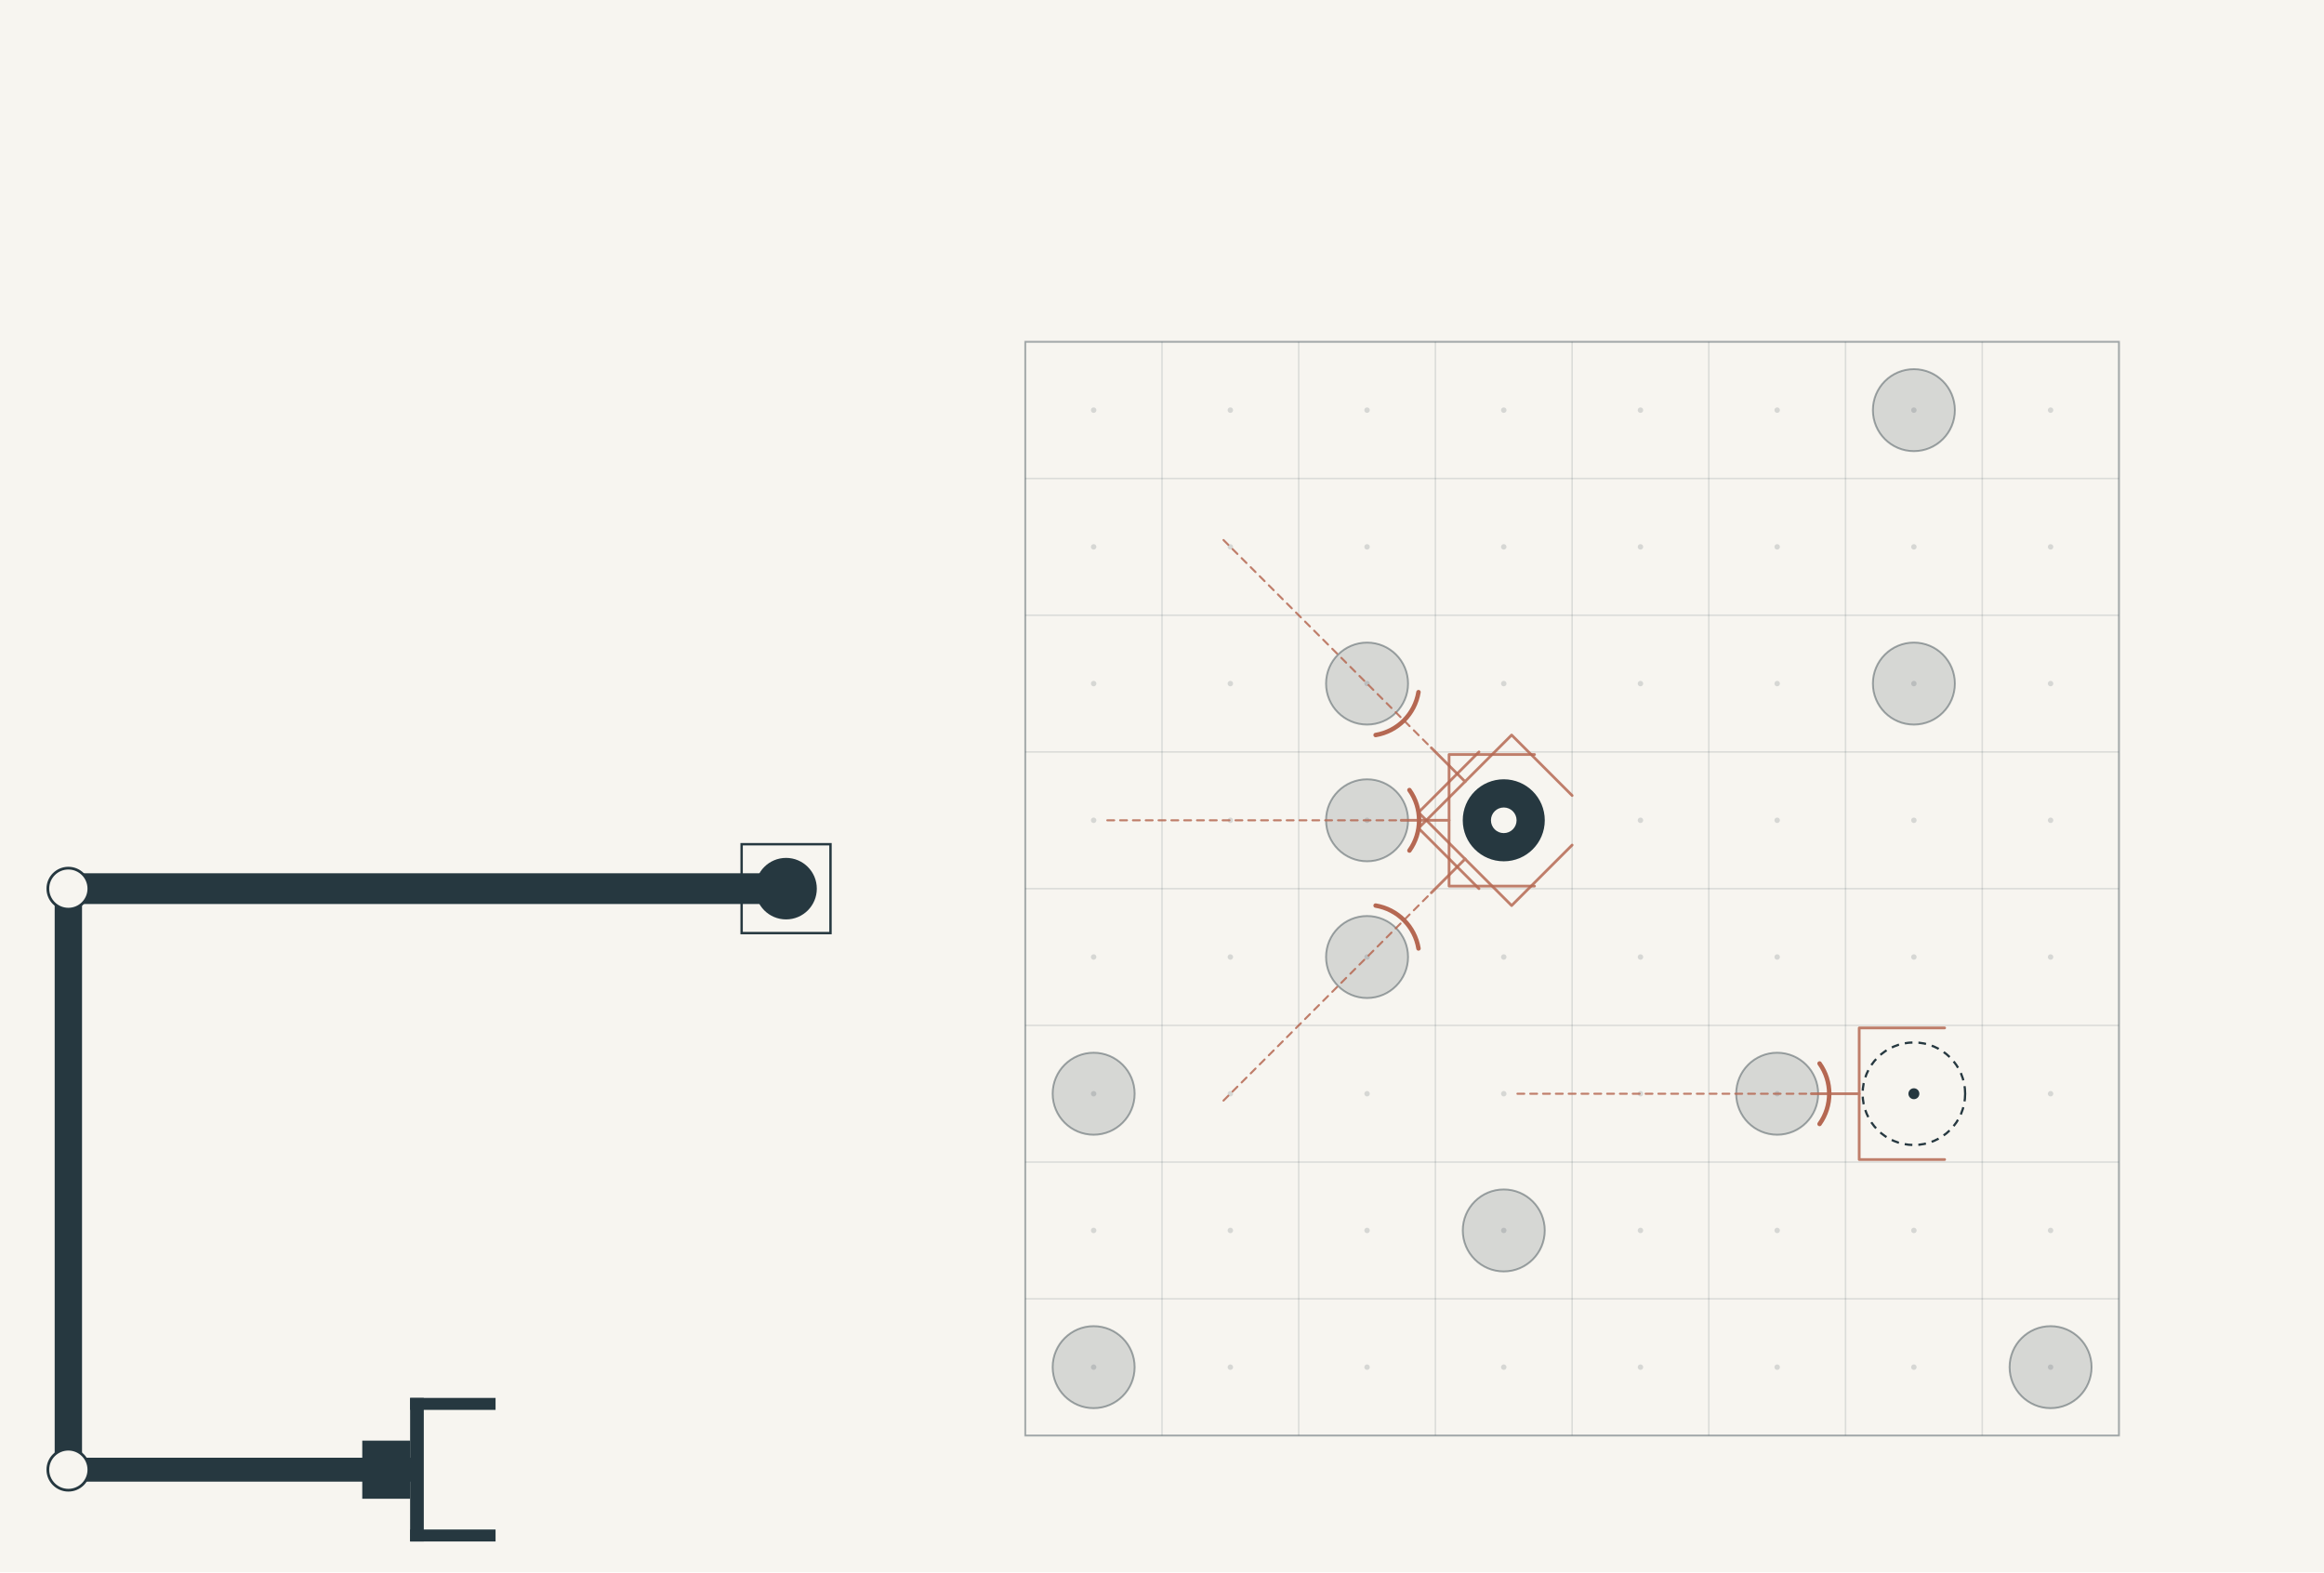
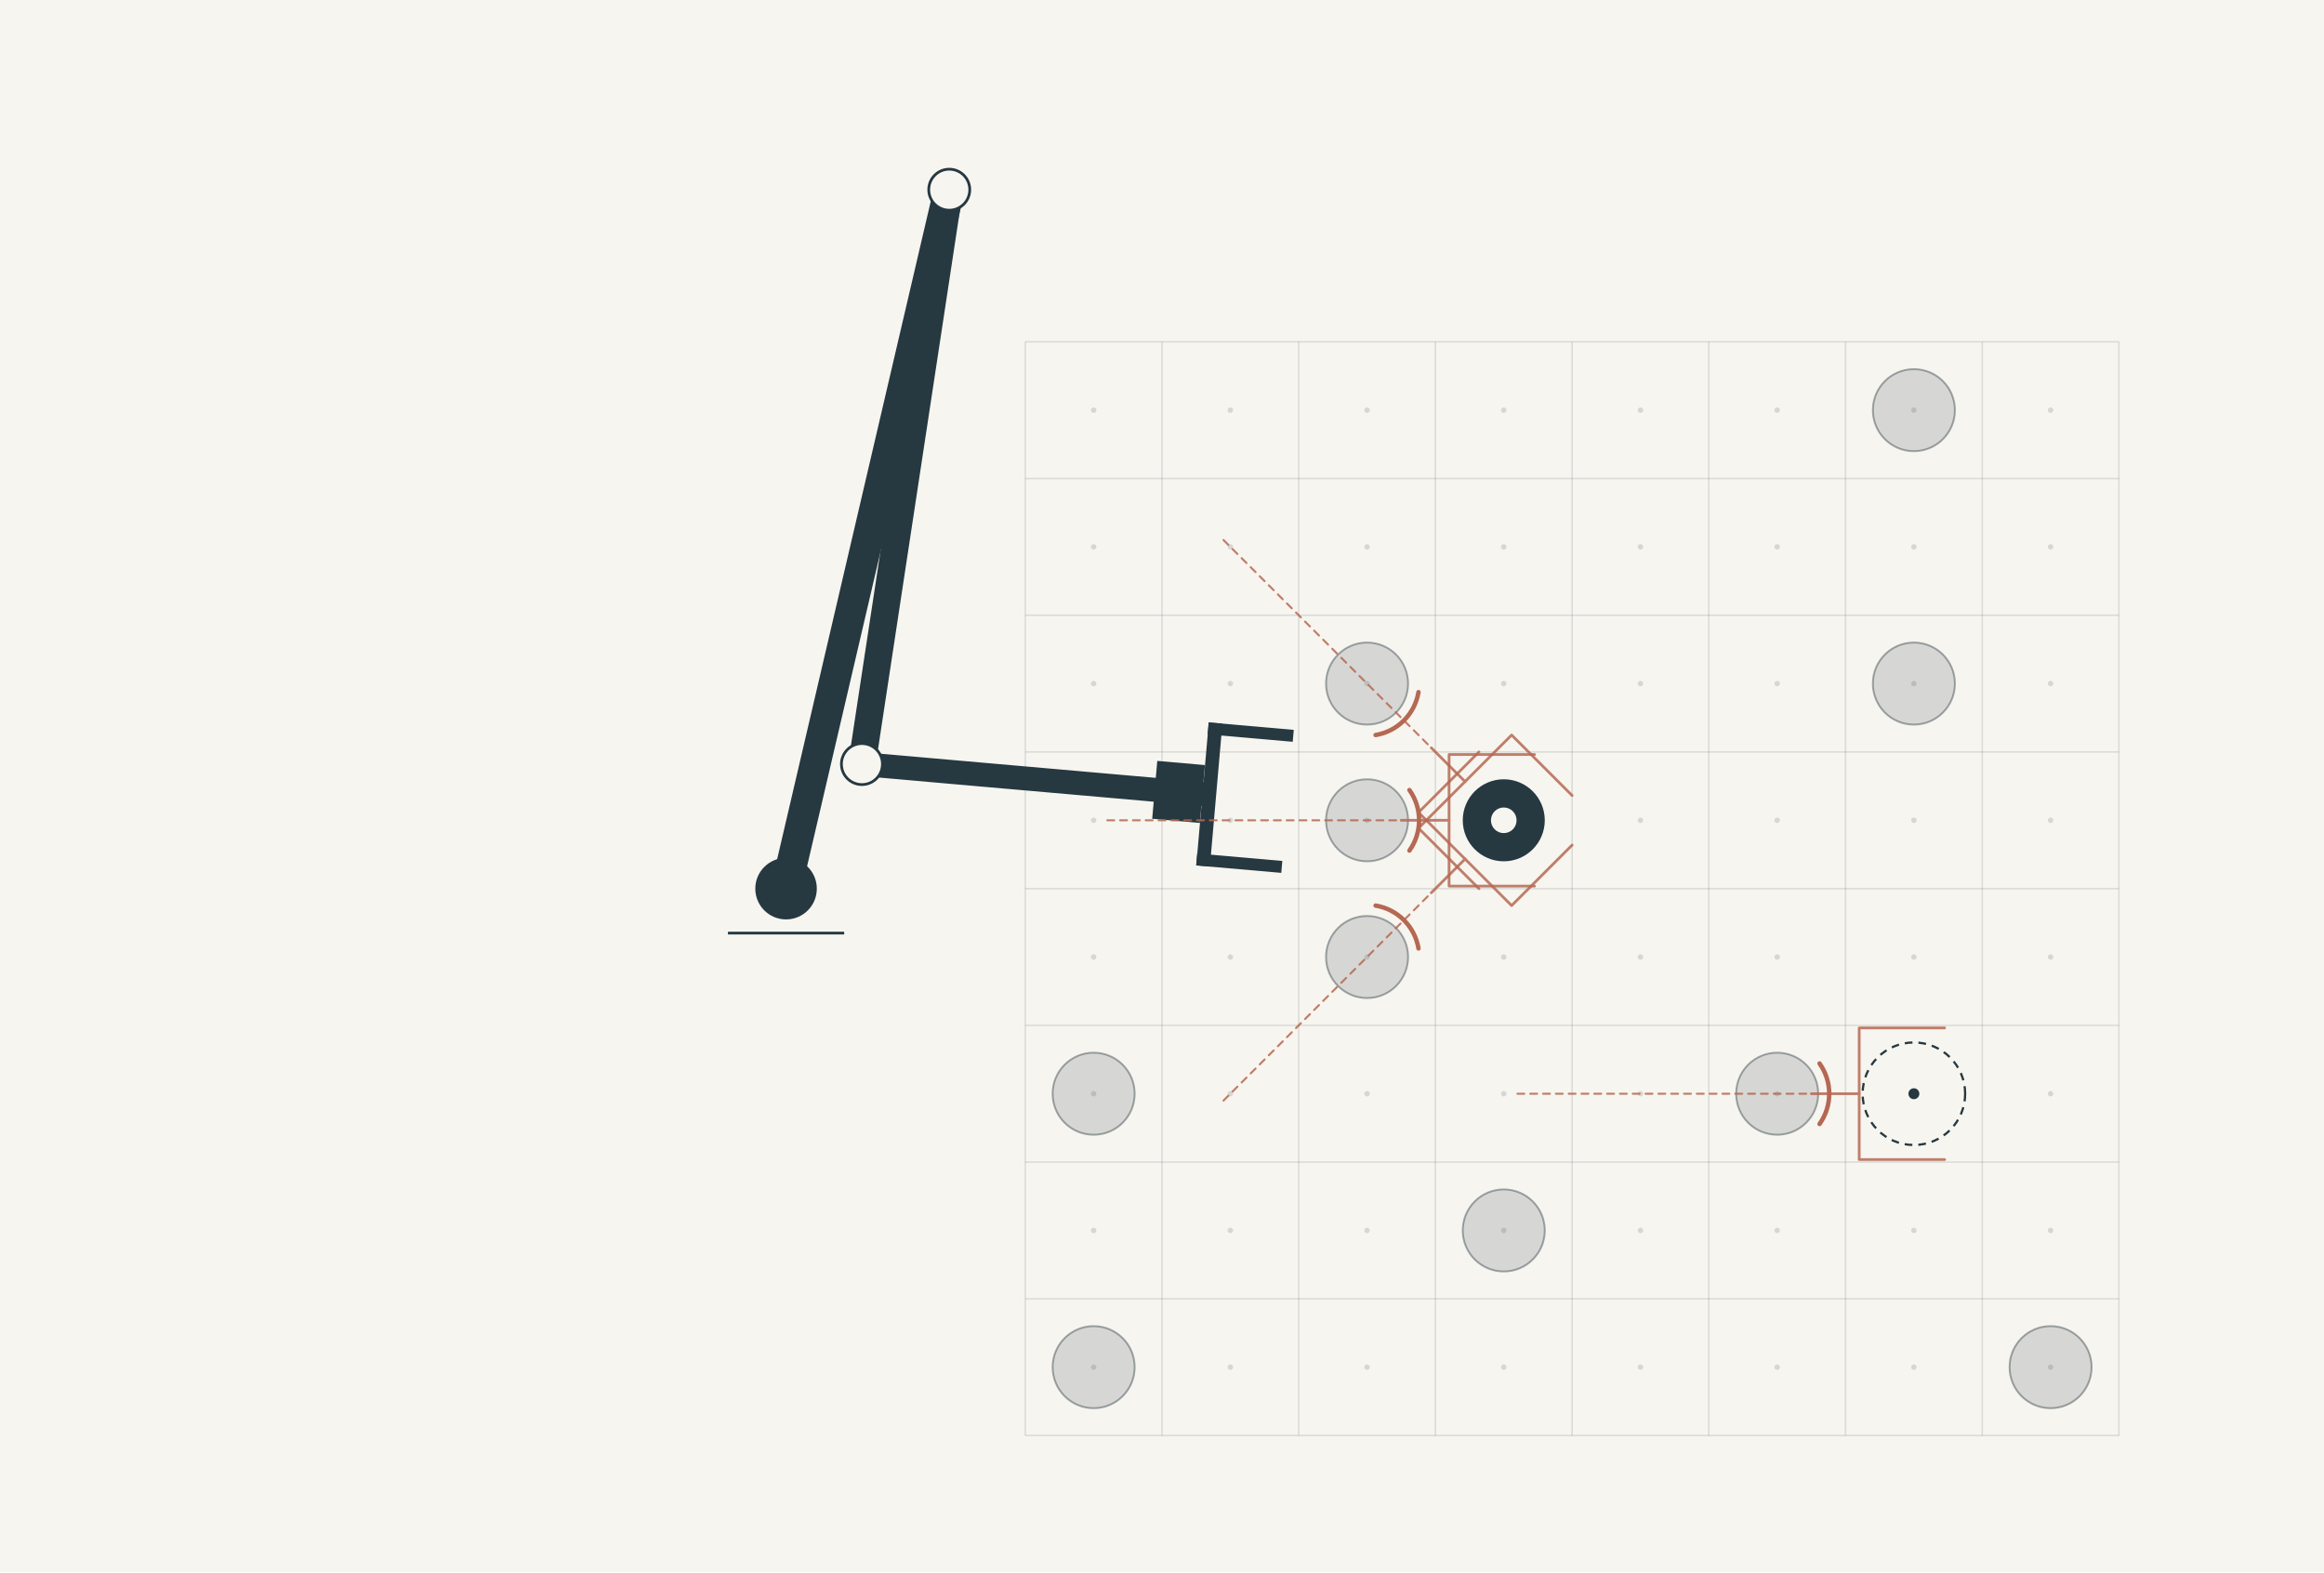
<svg xmlns="http://www.w3.org/2000/svg" viewBox="0 0 1360 920" width="1360" height="920" fill="none" shape-rendering="geometricPrecision">
  <rect width="100%" height="100%" fill="#F7F5F0" />
  <g id="lattice">
    <g id="lattice-lines" stroke="#263840" stroke-width="0.9" stroke-opacity="0.13" fill="none">
      <path d="M600,840 L600,200" />
      <path d="M680,840 L680,200" />
      <path d="M760,840 L760,200" />
      <path d="M840,840 L840,200" />
      <path d="M920,840 L920,200" />
      <path d="M1000,840 L1000,200" />
      <path d="M1080,840 L1080,200" />
      <path d="M1160,840 L1160,200" />
      <path d="M1240,840 L1240,200" />
      <path d="M600,840 L1240,840" />
      <path d="M600,760 L1240,760" />
      <path d="M600,680 L1240,680" />
      <path d="M600,600 L1240,600" />
      <path d="M600,520 L1240,520" />
      <path d="M600,440 L1240,440" />
      <path d="M600,360 L1240,360" />
      <path d="M600,280 L1240,280" />
      <path d="M600,200 L1240,200" />
    </g>
-     <rect x="600" y="200" width="640" height="640" stroke="#263840" stroke-opacity="0.3" stroke-width="1.2" />
    <g id="lattice-centres">
      <circle cx="640" cy="800" r="1.6" fill="#263840" fill-opacity="0.16" />
      <circle cx="720" cy="800" r="1.6" fill="#263840" fill-opacity="0.16" />
      <circle cx="800" cy="800" r="1.6" fill="#263840" fill-opacity="0.16" />
      <circle cx="880" cy="800" r="1.6" fill="#263840" fill-opacity="0.16" />
      <circle cx="960" cy="800" r="1.6" fill="#263840" fill-opacity="0.16" />
      <circle cx="1040" cy="800" r="1.6" fill="#263840" fill-opacity="0.16" />
      <circle cx="1120" cy="800" r="1.6" fill="#263840" fill-opacity="0.16" />
      <circle cx="1200" cy="800" r="1.6" fill="#263840" fill-opacity="0.16" />
      <circle cx="640" cy="720" r="1.6" fill="#263840" fill-opacity="0.16" />
      <circle cx="720" cy="720" r="1.6" fill="#263840" fill-opacity="0.16" />
      <circle cx="800" cy="720" r="1.6" fill="#263840" fill-opacity="0.16" />
      <circle cx="880" cy="720" r="1.6" fill="#263840" fill-opacity="0.16" />
      <circle cx="960" cy="720" r="1.6" fill="#263840" fill-opacity="0.16" />
      <circle cx="1040" cy="720" r="1.6" fill="#263840" fill-opacity="0.16" />
      <circle cx="1120" cy="720" r="1.6" fill="#263840" fill-opacity="0.16" />
      <circle cx="1200" cy="720" r="1.6" fill="#263840" fill-opacity="0.16" />
      <circle cx="640" cy="640" r="1.6" fill="#263840" fill-opacity="0.16" />
      <circle cx="720" cy="640" r="1.6" fill="#263840" fill-opacity="0.16" />
      <circle cx="800" cy="640" r="1.6" fill="#263840" fill-opacity="0.16" />
      <circle cx="880" cy="640" r="1.6" fill="#263840" fill-opacity="0.16" />
      <circle cx="960" cy="640" r="1.6" fill="#263840" fill-opacity="0.16" />
      <circle cx="1040" cy="640" r="1.6" fill="#263840" fill-opacity="0.16" />
      <circle cx="1120" cy="640" r="1.6" fill="#263840" fill-opacity="0.16" />
      <circle cx="1200" cy="640" r="1.6" fill="#263840" fill-opacity="0.16" />
      <circle cx="640" cy="560" r="1.6" fill="#263840" fill-opacity="0.16" />
      <circle cx="720" cy="560" r="1.6" fill="#263840" fill-opacity="0.16" />
      <circle cx="800" cy="560" r="1.6" fill="#263840" fill-opacity="0.16" />
      <circle cx="880" cy="560" r="1.6" fill="#263840" fill-opacity="0.16" />
      <circle cx="960" cy="560" r="1.6" fill="#263840" fill-opacity="0.16" />
      <circle cx="1040" cy="560" r="1.6" fill="#263840" fill-opacity="0.16" />
      <circle cx="1120" cy="560" r="1.6" fill="#263840" fill-opacity="0.16" />
      <circle cx="1200" cy="560" r="1.6" fill="#263840" fill-opacity="0.16" />
      <circle cx="640" cy="480" r="1.6" fill="#263840" fill-opacity="0.16" />
      <circle cx="720" cy="480" r="1.6" fill="#263840" fill-opacity="0.16" />
      <circle cx="800" cy="480" r="1.6" fill="#263840" fill-opacity="0.16" />
      <circle cx="880" cy="480" r="1.6" fill="#263840" fill-opacity="0.16" />
      <circle cx="960" cy="480" r="1.6" fill="#263840" fill-opacity="0.16" />
      <circle cx="1040" cy="480" r="1.6" fill="#263840" fill-opacity="0.16" />
      <circle cx="1120" cy="480" r="1.6" fill="#263840" fill-opacity="0.16" />
      <circle cx="1200" cy="480" r="1.6" fill="#263840" fill-opacity="0.16" />
      <circle cx="640" cy="400" r="1.6" fill="#263840" fill-opacity="0.16" />
      <circle cx="720" cy="400" r="1.6" fill="#263840" fill-opacity="0.16" />
      <circle cx="800" cy="400" r="1.6" fill="#263840" fill-opacity="0.16" />
      <circle cx="880" cy="400" r="1.6" fill="#263840" fill-opacity="0.16" />
      <circle cx="960" cy="400" r="1.6" fill="#263840" fill-opacity="0.16" />
      <circle cx="1040" cy="400" r="1.6" fill="#263840" fill-opacity="0.16" />
      <circle cx="1120" cy="400" r="1.6" fill="#263840" fill-opacity="0.16" />
      <circle cx="1200" cy="400" r="1.6" fill="#263840" fill-opacity="0.16" />
      <circle cx="640" cy="320" r="1.6" fill="#263840" fill-opacity="0.16" />
      <circle cx="720" cy="320" r="1.6" fill="#263840" fill-opacity="0.16" />
      <circle cx="800" cy="320" r="1.6" fill="#263840" fill-opacity="0.16" />
      <circle cx="880" cy="320" r="1.6" fill="#263840" fill-opacity="0.16" />
      <circle cx="960" cy="320" r="1.6" fill="#263840" fill-opacity="0.16" />
      <circle cx="1040" cy="320" r="1.6" fill="#263840" fill-opacity="0.16" />
      <circle cx="1120" cy="320" r="1.6" fill="#263840" fill-opacity="0.16" />
      <circle cx="1200" cy="320" r="1.6" fill="#263840" fill-opacity="0.16" />
      <circle cx="640" cy="240" r="1.6" fill="#263840" fill-opacity="0.16" />
      <circle cx="720" cy="240" r="1.6" fill="#263840" fill-opacity="0.16" />
      <circle cx="800" cy="240" r="1.6" fill="#263840" fill-opacity="0.16" />
      <circle cx="880" cy="240" r="1.6" fill="#263840" fill-opacity="0.16" />
      <circle cx="960" cy="240" r="1.6" fill="#263840" fill-opacity="0.16" />
      <circle cx="1040" cy="240" r="1.6" fill="#263840" fill-opacity="0.16" />
      <circle cx="1120" cy="240" r="1.6" fill="#263840" fill-opacity="0.16" />
      <circle cx="1200" cy="240" r="1.6" fill="#263840" fill-opacity="0.16" />
    </g>
  </g>
  <g id="goal">
    <circle cx="1120" cy="640" r="30" fill="none" stroke="#263840" stroke-width="1.3" stroke-dasharray="4.5 3.5" />
    <circle cx="1120" cy="640" r="3.2" fill="#263840" />
  </g>
  <g id="discs-context">
    <circle cx="1120" cy="240" r="24" id="c0" fill="#263840" fill-opacity="0.16" stroke="#263840" stroke-opacity="0.42" stroke-width="1.1" />
    <circle cx="1120" cy="400" r="24" id="c1" fill="#263840" fill-opacity="0.16" stroke="#263840" stroke-opacity="0.42" stroke-width="1.1" />
    <circle cx="640" cy="800" r="24" id="c2" fill="#263840" fill-opacity="0.16" stroke="#263840" stroke-opacity="0.42" stroke-width="1.1" />
    <circle cx="880" cy="720" r="24" id="c3" fill="#263840" fill-opacity="0.16" stroke="#263840" stroke-opacity="0.42" stroke-width="1.1" />
    <circle cx="1200" cy="800" r="24" id="c4" fill="#263840" fill-opacity="0.16" stroke="#263840" stroke-opacity="0.42" stroke-width="1.1" />
    <circle cx="640" cy="640" r="24" id="c5" fill="#263840" fill-opacity="0.16" stroke="#263840" stroke-opacity="0.42" stroke-width="1.1" />
  </g>
  <g id="blockers-initial">
    <circle cx="800" cy="400" r="24" id="b1" fill="#263840" fill-opacity="0.16" stroke="#263840" stroke-opacity="0.42" stroke-width="1.1" />
    <circle cx="800" cy="560" r="24" id="b2" fill="#263840" fill-opacity="0.16" stroke="#263840" stroke-opacity="0.42" stroke-width="1.1" />
    <circle cx="800" cy="480" r="24" id="b3" fill="#263840" fill-opacity="0.16" stroke="#263840" stroke-opacity="0.42" stroke-width="1.1" />
    <circle cx="1040" cy="640" r="24" id="b4" fill="#263840" fill-opacity="0.16" stroke="#263840" stroke-opacity="0.42" stroke-width="1.1" />
  </g>
  <g id="target">
    <circle cx="880" cy="480" r="24" fill="#263840" />
    <circle cx="880" cy="480" r="7.5" fill="#F7F5F0" />
  </g>
-   <g id="robot-home" opacity="1">
-     <rect x="-26" y="-26" width="52" height="52" transform="translate(460 520) rotate(-0)" fill="#F7F5F0" stroke="#263840" stroke-width="1.4" />
+   <g id="robot-approach" opacity="1">
+     <path d="M426,546 L494,546" stroke="#263840" stroke-width="1.6" />
    <circle cx="460" cy="520" r="18" fill="#263840" />
    <circle cx="460" cy="520" r="5.5" fill="#F7F5F0" />
-     <path d="M460,520 L40,520" stroke="#263840" stroke-width="18" stroke-linecap="round" />
-     <path d="M40,520 L40,860" stroke="#263840" stroke-width="16" stroke-linecap="round" />
-     <path d="M40,860 L240,860" stroke="#263840" stroke-width="14" stroke-linecap="round" />
-     <rect x="-14" y="-17" width="28" height="34" transform="translate(226 860) rotate(-360)" fill="#263840" />
-     <rect x="-4" y="-42" width="8" height="84" transform="translate(244 860) rotate(-360)" fill="#263840" />
-     <rect x="-25" y="-3.5" width="50" height="7" transform="translate(265 898.5) rotate(-360)" fill="#263840" />
-     <rect x="-25" y="-3.5" width="50" height="7" transform="translate(265 821.5) rotate(-360)" fill="#263840" />
-     <circle cx="40" cy="520" r="12" fill="#F7F5F0" stroke="#263840" stroke-width="1.6" />
-     <circle cx="40" cy="860" r="12" fill="#F7F5F0" stroke="#263840" stroke-width="1.6" />
+     <path d="M460,520 L555.5,111" stroke="#263840" stroke-width="18" stroke-linecap="round" />
+     <path d="M555.5,111 L504.4,447.1" stroke="#263840" stroke-width="16" stroke-linecap="round" />
+     <path d="M504.4,447.1 L703.7,464.6" stroke="#263840" stroke-width="14" stroke-linecap="round" />
+     <rect x="-14" y="-17" width="28" height="34" transform="translate(689.7 463.4) rotate(5)" fill="#263840" />
+     <rect x="-4" y="-42" width="8" height="84" transform="translate(707.7 464.9) rotate(5)" fill="#263840" />
+     <rect x="-25" y="-3.5" width="50" height="7" transform="translate(725.2 505.1) rotate(5)" fill="#263840" />
+     <rect x="-25" y="-3.5" width="50" height="7" transform="translate(731.9 428.4) rotate(5)" fill="#263840" />
+     <circle cx="555.5" cy="111" r="12" fill="#F7F5F0" stroke="#263840" stroke-width="1.6" />
+     <circle cx="504.4" cy="447.1" r="12" fill="#F7F5F0" stroke="#263840" stroke-width="1.6" />
  </g>
  <g id="blocked-modes">
    <g id="mode-target-0" opacity="0.85">
      <path d="M648,480 L820,480" stroke="#B56852" stroke-width="1.2" stroke-dasharray="4 3.5" stroke-linecap="round" />
      <path d="M820,480 L848,480" stroke="#B56852" stroke-width="1.6" stroke-linecap="round" />
      <path d="M898,441.5 L848,441.5 L848,518.5 L898,518.5" stroke="#B56852" stroke-width="1.6" stroke-linecap="round" stroke-linejoin="round" fill="none" />
    </g>
    <g id="mode-target-1" opacity="0.85">
      <path d="M716,644 L837.6,522.4" stroke="#B56852" stroke-width="1.2" stroke-dasharray="4 3.5" stroke-linecap="round" />
      <path d="M837.6,522.4 L857.4,502.6" stroke="#B56852" stroke-width="1.6" stroke-linecap="round" />
      <path d="M865.5,440 L830.1,475.4 L884.6,529.9 L920,494.5" stroke="#B56852" stroke-width="1.6" stroke-linecap="round" stroke-linejoin="round" fill="none" />
    </g>
    <g id="mode-target-2" opacity="0.85">
      <path d="M716,316 L837.6,437.6" stroke="#B56852" stroke-width="1.2" stroke-dasharray="4 3.5" stroke-linecap="round" />
      <path d="M837.6,437.6 L857.4,457.4" stroke="#B56852" stroke-width="1.6" stroke-linecap="round" />
      <path d="M920,465.5 L884.6,430.1 L830.1,484.6 L865.5,520" stroke="#B56852" stroke-width="1.6" stroke-linecap="round" stroke-linejoin="round" fill="none" />
    </g>
    <g id="mode-goal-3" opacity="0.85">
      <path d="M888,640 L1060,640" stroke="#B56852" stroke-width="1.2" stroke-dasharray="4 3.5" stroke-linecap="round" />
      <path d="M1060,640 L1088,640" stroke="#B56852" stroke-width="1.6" stroke-linecap="round" />
      <path d="M1138,601.5 L1088,601.5 L1088,678.5 L1138,678.5" stroke="#B56852" stroke-width="1.6" stroke-linecap="round" stroke-linejoin="round" fill="none" />
    </g>
  </g>
  <g id="blocked-contacts">
    <path id="contact-b1" d="M805,430.1 A30.5,30.5 0 0 0 830.1,405" fill="none" stroke="#B56852" stroke-width="2.6" stroke-linecap="round" />
    <path id="contact-b2" d="M830.1,555 A30.5,30.5 0 0 0 805,529.9" fill="none" stroke="#B56852" stroke-width="2.6" stroke-linecap="round" />
    <path id="contact-b3" d="M824.8,497.7 A30.5,30.5 0 0 0 824.8,462.3" fill="none" stroke="#B56852" stroke-width="2.6" stroke-linecap="round" />
    <path id="contact-b4" d="M1064.8,657.7 A30.5,30.5 0 0 0 1064.8,622.3" fill="none" stroke="#B56852" stroke-width="2.6" stroke-linecap="round" />
  </g>
</svg>
